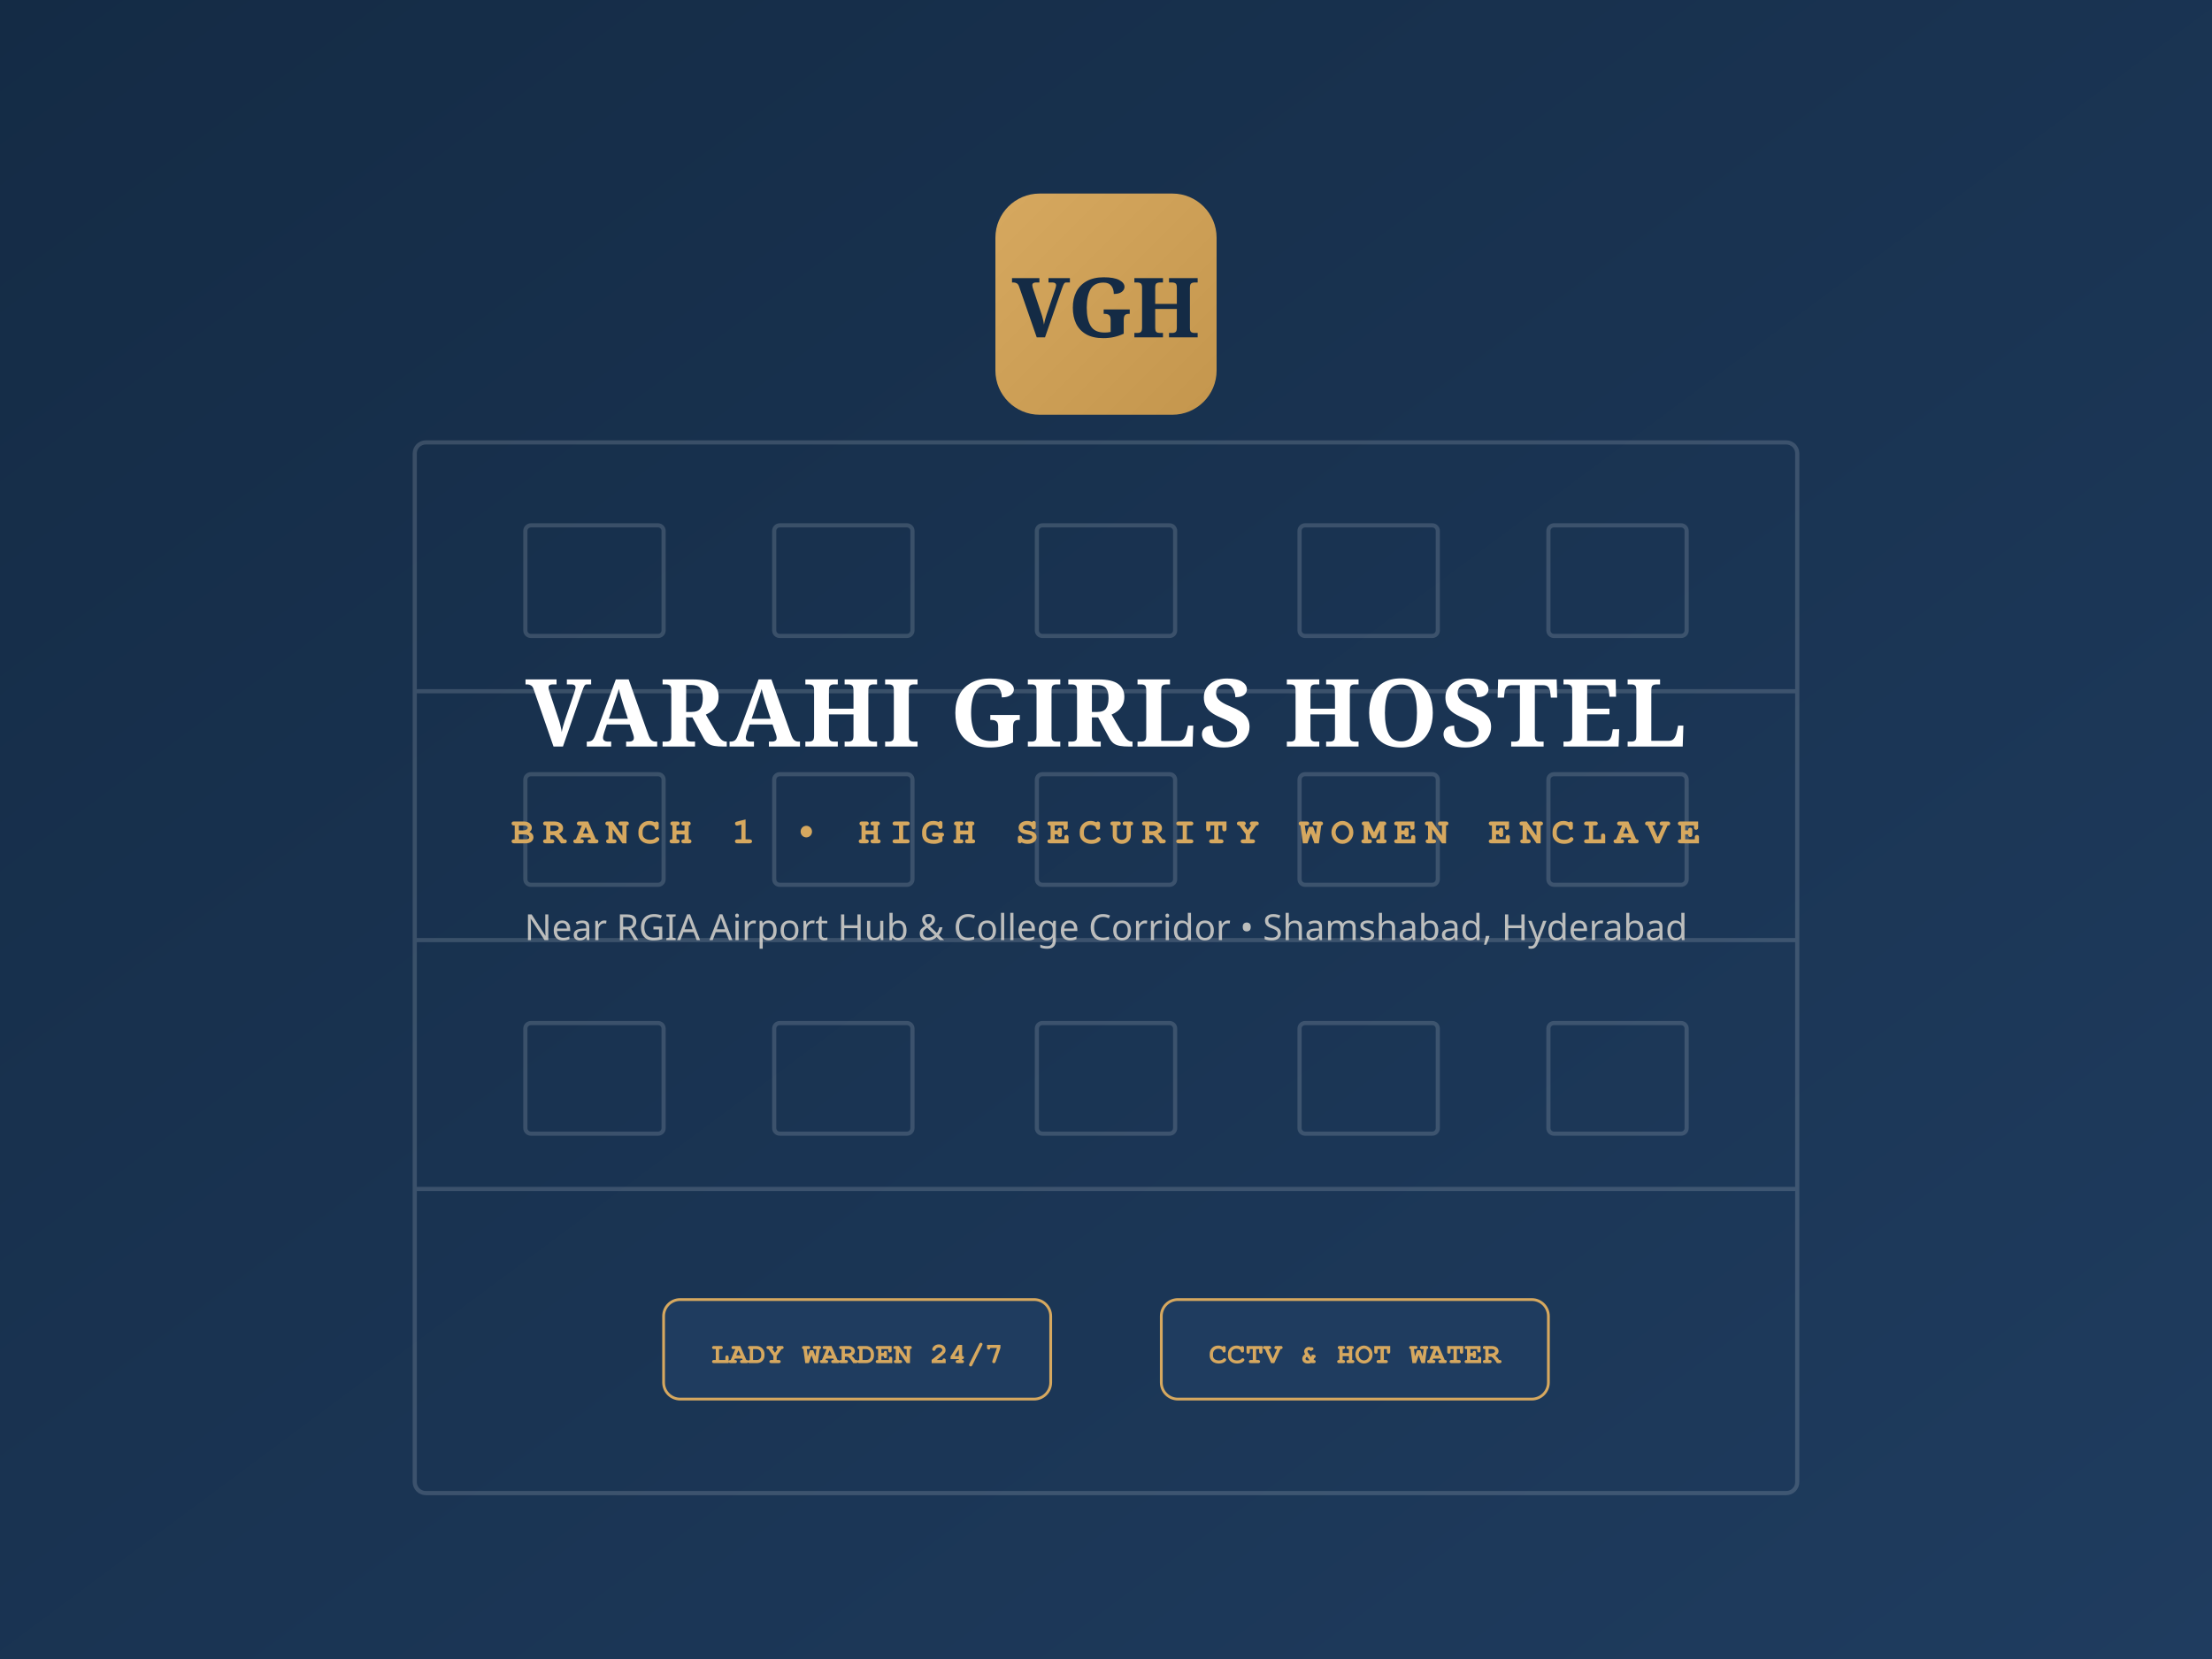
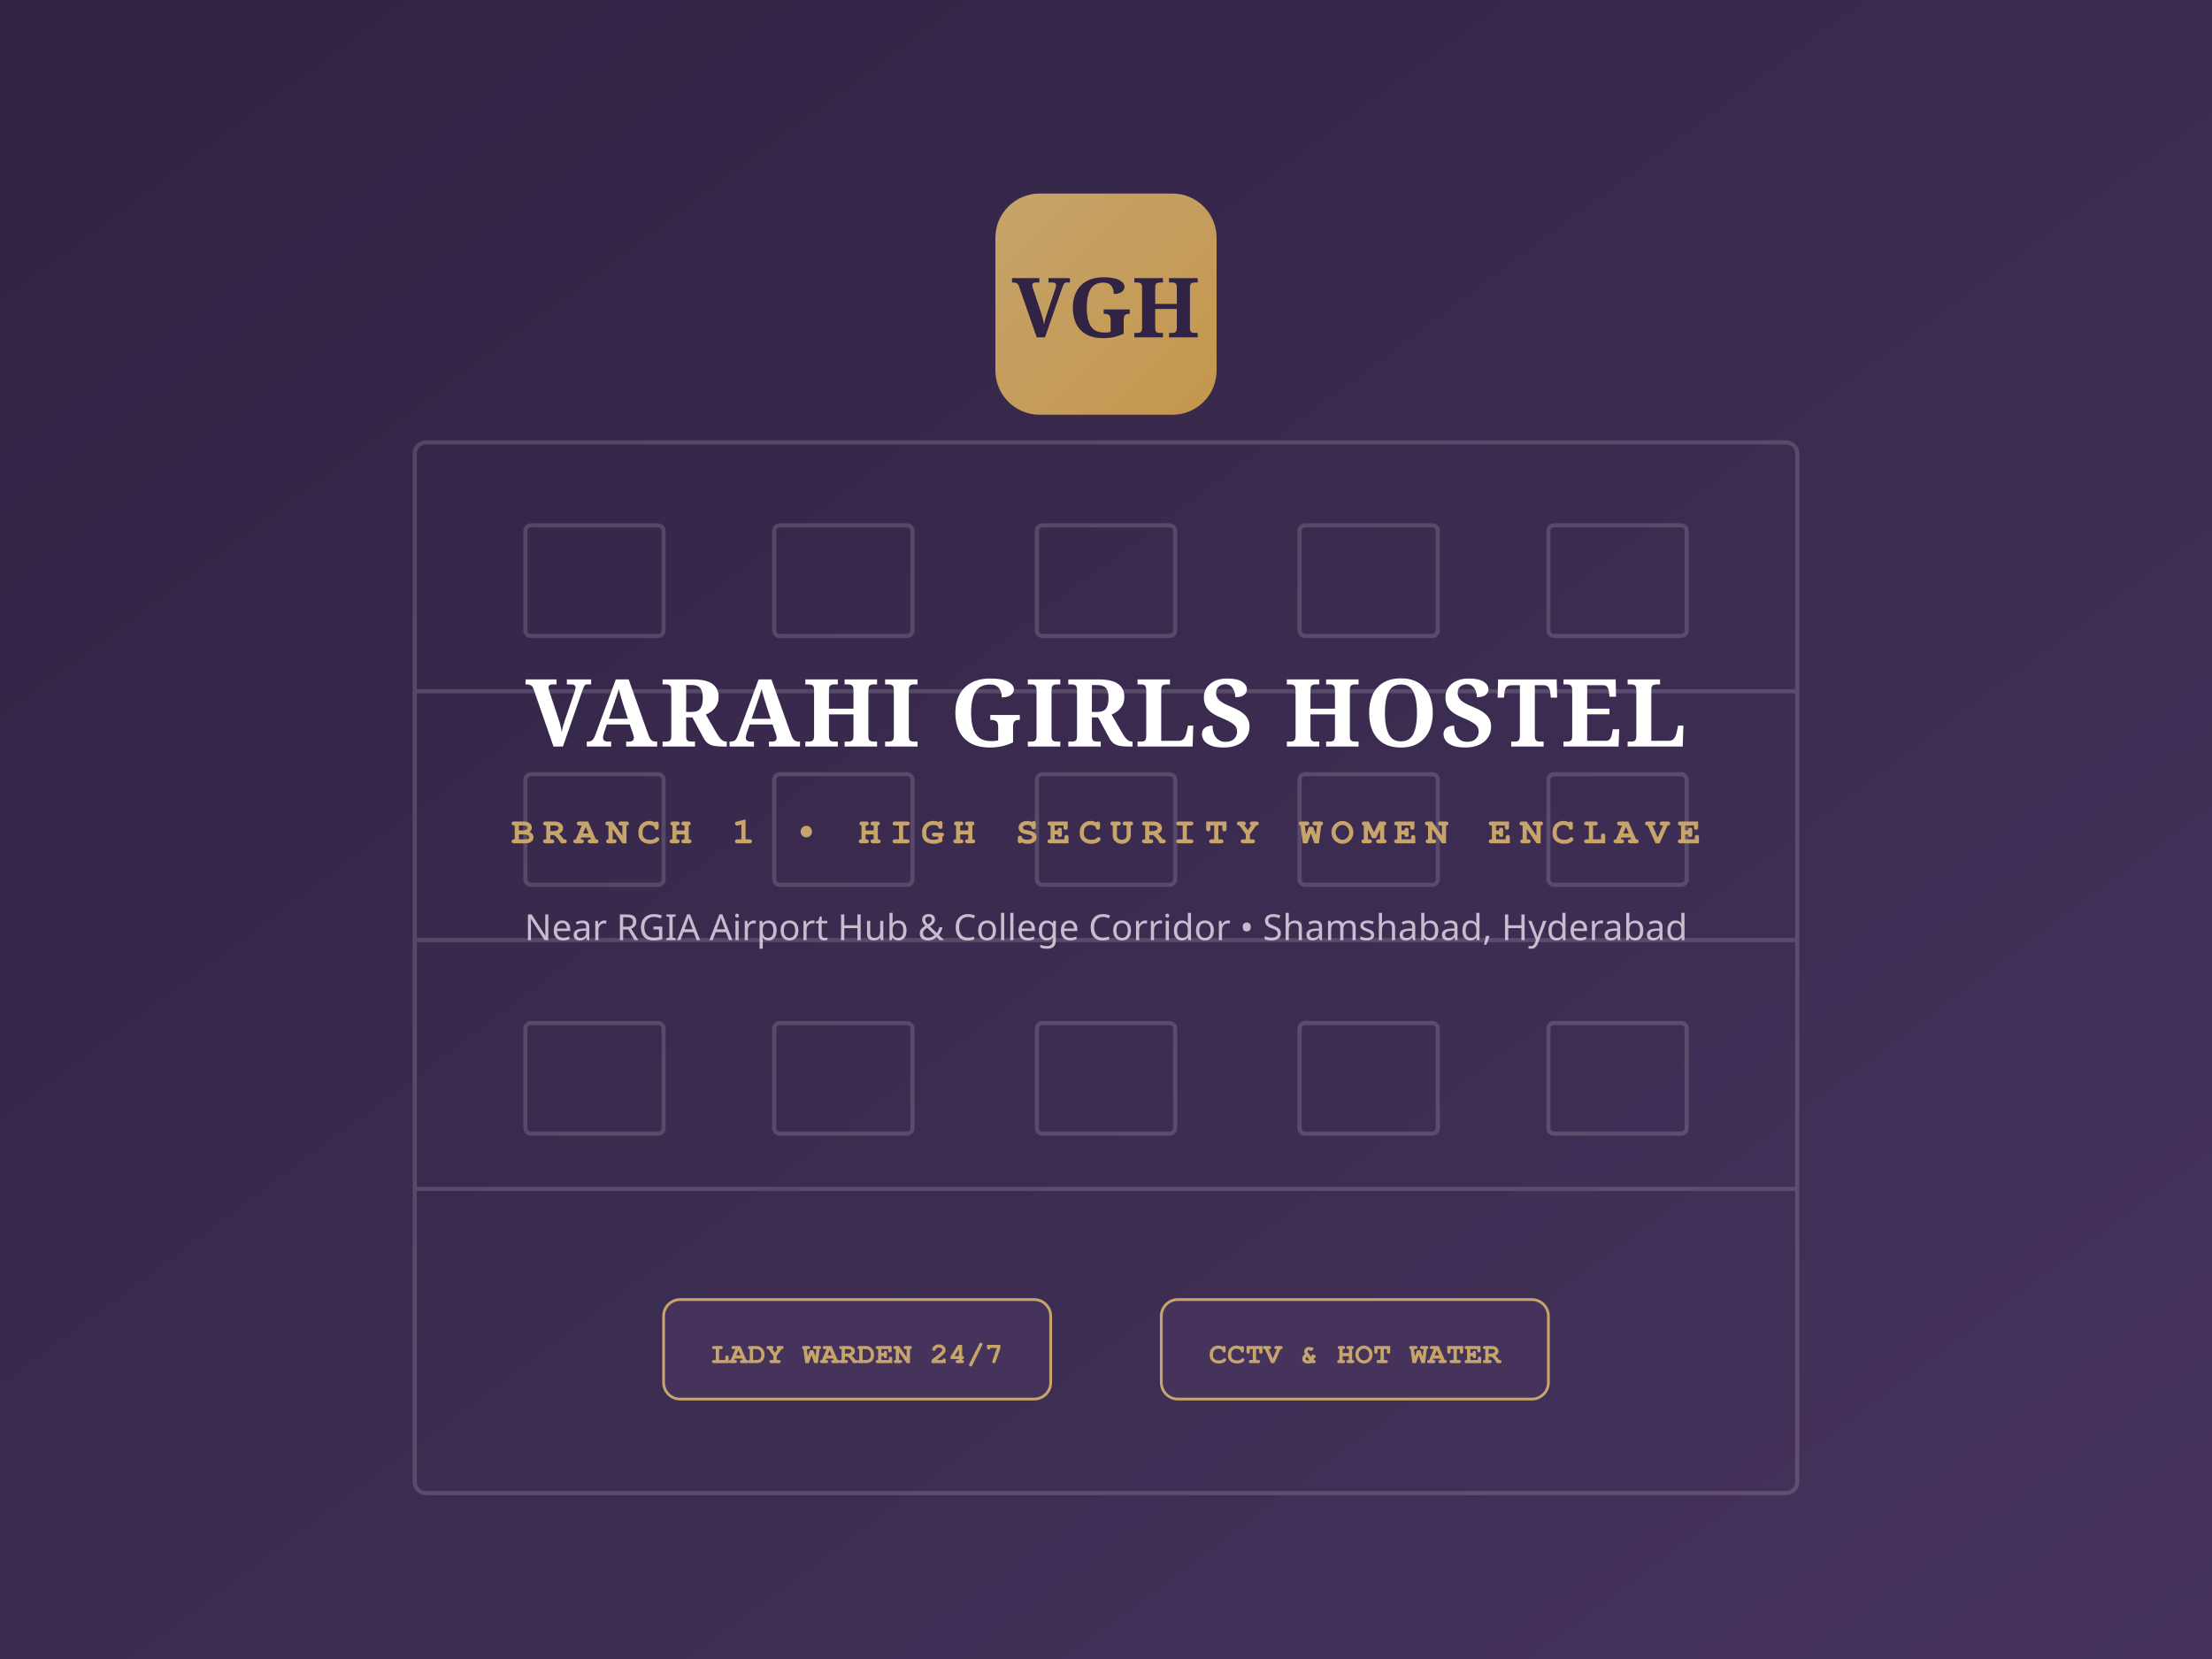
<svg xmlns="http://www.w3.org/2000/svg" viewBox="0 0 800 600" width="100%" height="100%">
  <defs>
    <linearGradient id="bg" x1="0%" y1="0%" x2="100%" y2="100%">
-       <stop offset="0%" stop-color="#142B45" />
-       <stop offset="100%" stop-color="#1F3C5F" />
+       <stop offset="0%" stop-color="#302343" />
+       <stop offset="100%" stop-color="#45335C" />
    </linearGradient>
    <linearGradient id="gold" x1="0%" y1="0%" x2="100%" y2="100%">
-       <stop offset="0%" stop-color="#D6A85F" />
+       <stop offset="0%" stop-color="#C6A46A" />
      <stop offset="100%" stop-color="#C4964D" />
    </linearGradient>
  </defs>
  <rect width="800" height="600" fill="url(#bg)" />
  <g opacity="0.15" stroke="#FFFFFF" stroke-width="1.5" fill="none">
    <rect x="150" y="160" width="500" height="380" rx="4" />
    <line x1="150" y1="250" x2="650" y2="250" />
    <line x1="150" y1="340" x2="650" y2="340" />
    <line x1="150" y1="430" x2="650" y2="430" />
    <rect x="190" y="190" width="50" height="40" rx="2" />
    <rect x="280" y="190" width="50" height="40" rx="2" />
    <rect x="375" y="190" width="50" height="40" rx="2" />
    <rect x="470" y="190" width="50" height="40" rx="2" />
    <rect x="560" y="190" width="50" height="40" rx="2" />
    <rect x="190" y="280" width="50" height="40" rx="2" />
    <rect x="280" y="280" width="50" height="40" rx="2" />
    <rect x="375" y="280" width="50" height="40" rx="2" />
    <rect x="470" y="280" width="50" height="40" rx="2" />
    <rect x="560" y="280" width="50" height="40" rx="2" />
    <rect x="190" y="370" width="50" height="40" rx="2" />
    <rect x="280" y="370" width="50" height="40" rx="2" />
    <rect x="375" y="370" width="50" height="40" rx="2" />
    <rect x="470" y="370" width="50" height="40" rx="2" />
    <rect x="560" y="370" width="50" height="40" rx="2" />
  </g>
  <g text-anchor="middle">
    <rect x="360" y="70" width="80" height="80" rx="16" fill="url(#gold)" />
-     <text x="400" y="122" font-family="Georgia, serif" font-size="30" font-weight="bold" fill="#142B45">VGH</text>
+     <text x="400" y="122" font-family="Georgia, serif" font-size="30" font-weight="bold" fill="#302343">VGH</text>
    <text x="400" y="270" font-family="Georgia, serif" font-size="34" font-weight="bold" fill="#FFFFFF" letter-spacing="1">VARAHI GIRLS HOSTEL</text>
-     <text x="400" y="305" font-family="Courier, monospace" font-size="14" font-weight="bold" fill="#D6A85F" letter-spacing="3">BRANCH 1 • HIGH SECURITY WOMEN ENCLAVE</text>
-     <text x="400" y="340" font-family="sans-serif" font-size="13" fill="#E5E0D7" opacity="0.8">Near RGIA Airport Hub &amp; College Corridor • Shamshabad, Hyderabad</text>
-     <rect x="240" y="470" width="140" height="36" rx="6" fill="#1F3C5F" stroke="#D6A85F" stroke-width="1" />
-     <text x="310" y="493" font-family="Courier, monospace" font-size="11" font-weight="bold" fill="#D6A85F">LADY WARDEN 24/7</text>
-     <rect x="420" y="470" width="140" height="36" rx="6" fill="#1F3C5F" stroke="#D6A85F" stroke-width="1" />
-     <text x="490" y="493" font-family="Courier, monospace" font-size="11" font-weight="bold" fill="#D6A85F">CCTV &amp; HOT WATER</text>
+     <text x="400" y="305" font-family="Courier, monospace" font-size="14" font-weight="bold" fill="#C6A46A" letter-spacing="3">BRANCH 1 • HIGH SECURITY WOMEN ENCLAVE</text>
+     <text x="400" y="340" font-family="sans-serif" font-size="13" fill="#E9E1ED" opacity="0.8">Near RGIA Airport Hub &amp; College Corridor • Shamshabad, Hyderabad</text>
+     <rect x="240" y="470" width="140" height="36" rx="6" fill="#45335C" stroke="#C6A46A" stroke-width="1" />
+     <text x="310" y="493" font-family="Courier, monospace" font-size="11" font-weight="bold" fill="#C6A46A">LADY WARDEN 24/7</text>
+     <rect x="420" y="470" width="140" height="36" rx="6" fill="#45335C" stroke="#C6A46A" stroke-width="1" />
+     <text x="490" y="493" font-family="Courier, monospace" font-size="11" font-weight="bold" fill="#C6A46A">CCTV &amp; HOT WATER</text>
  </g>
</svg>
